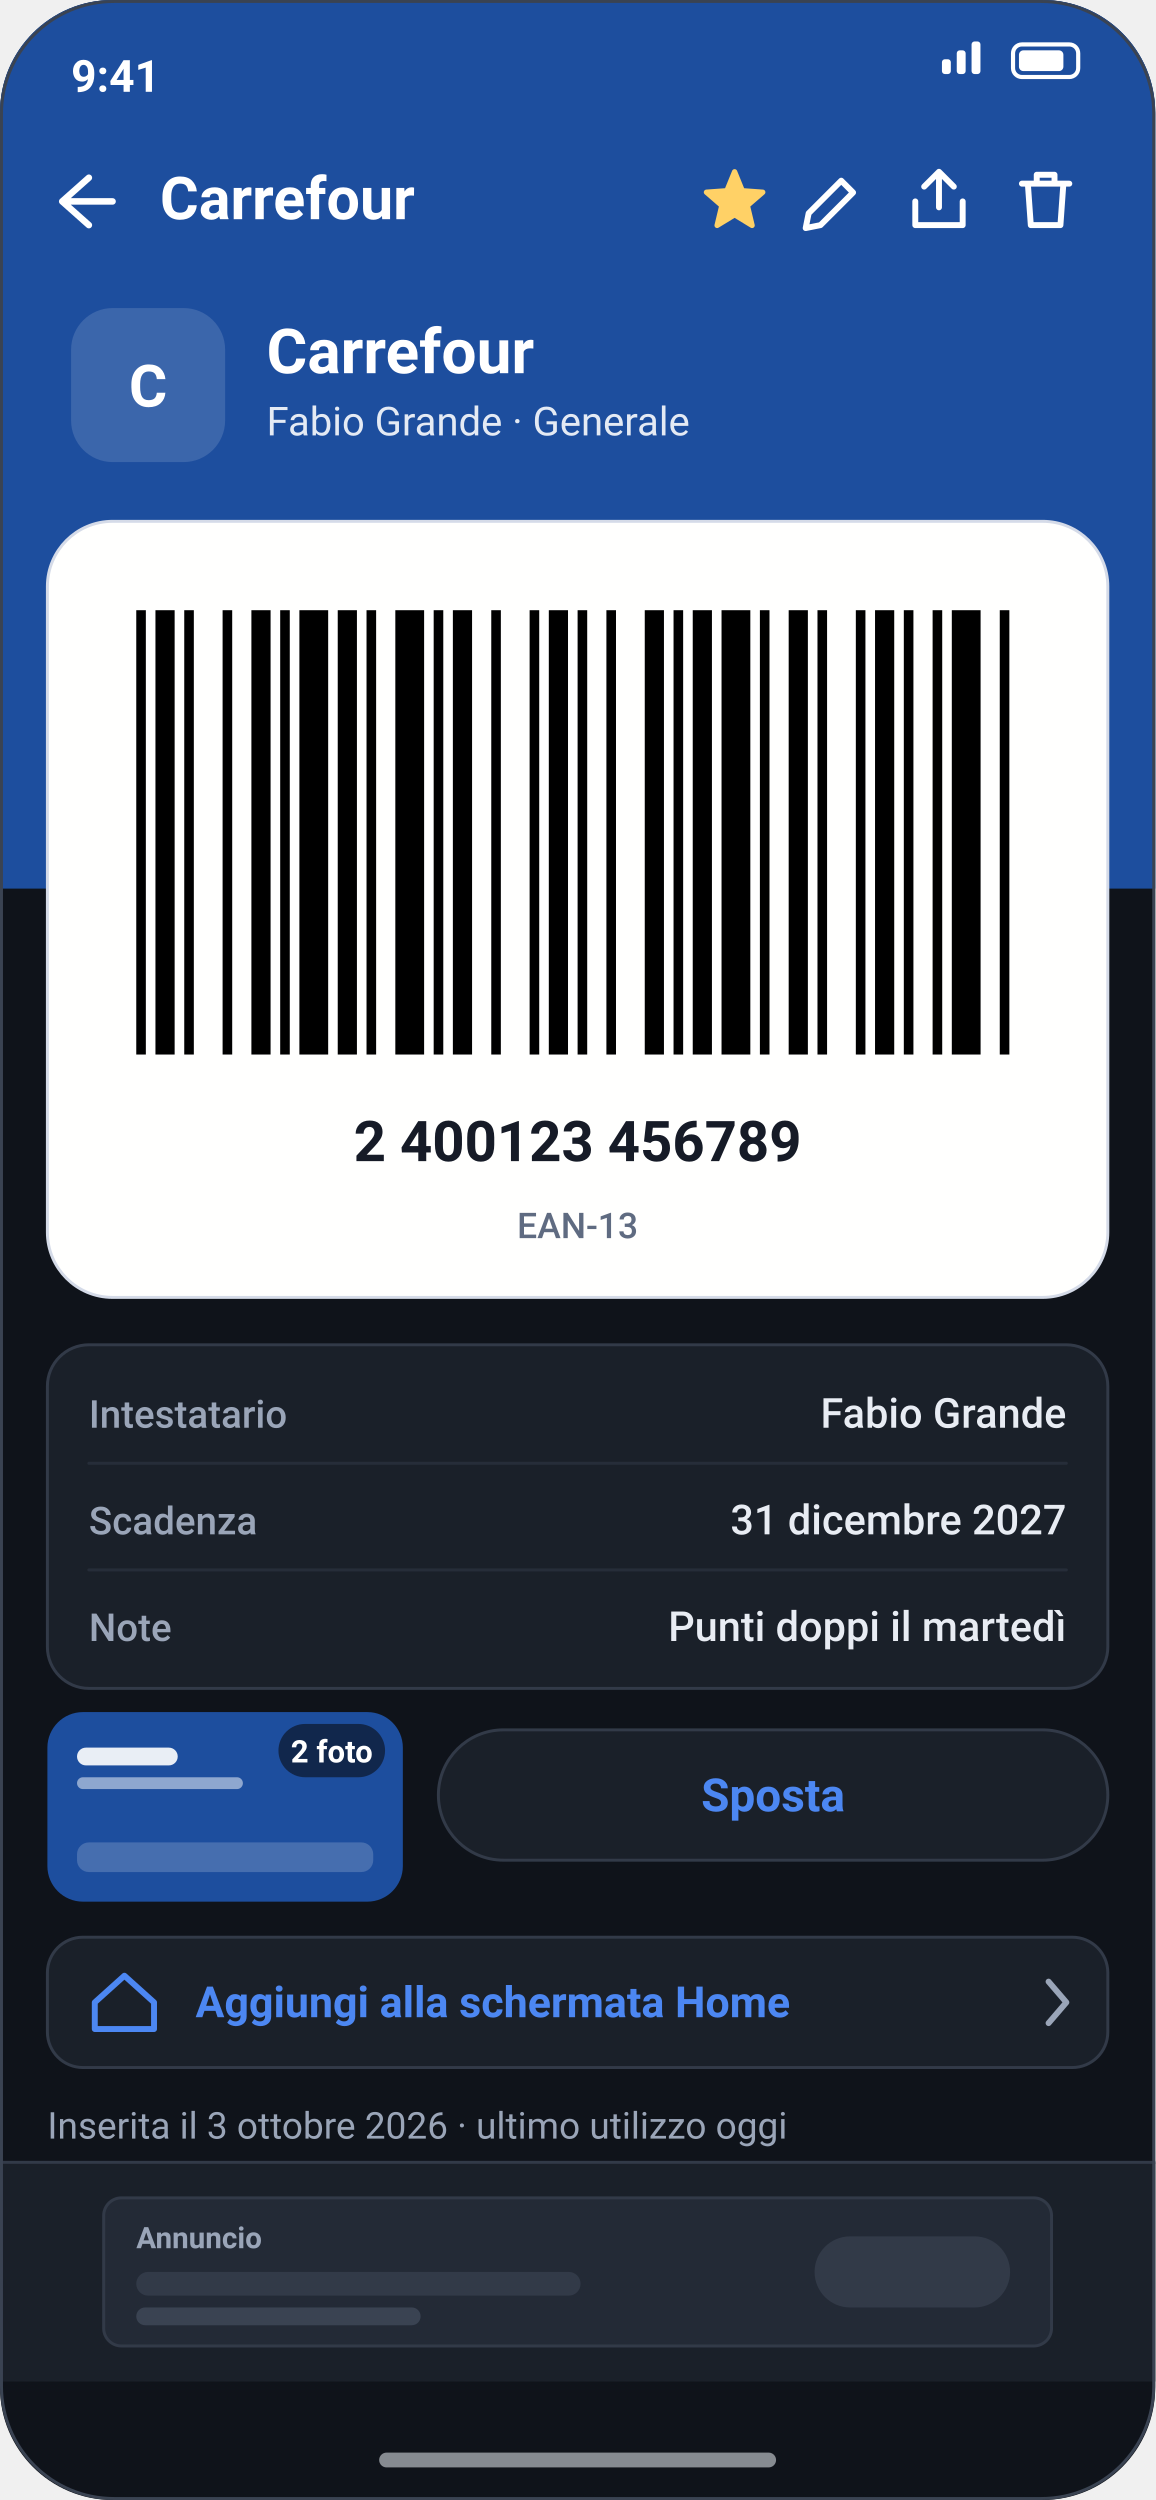
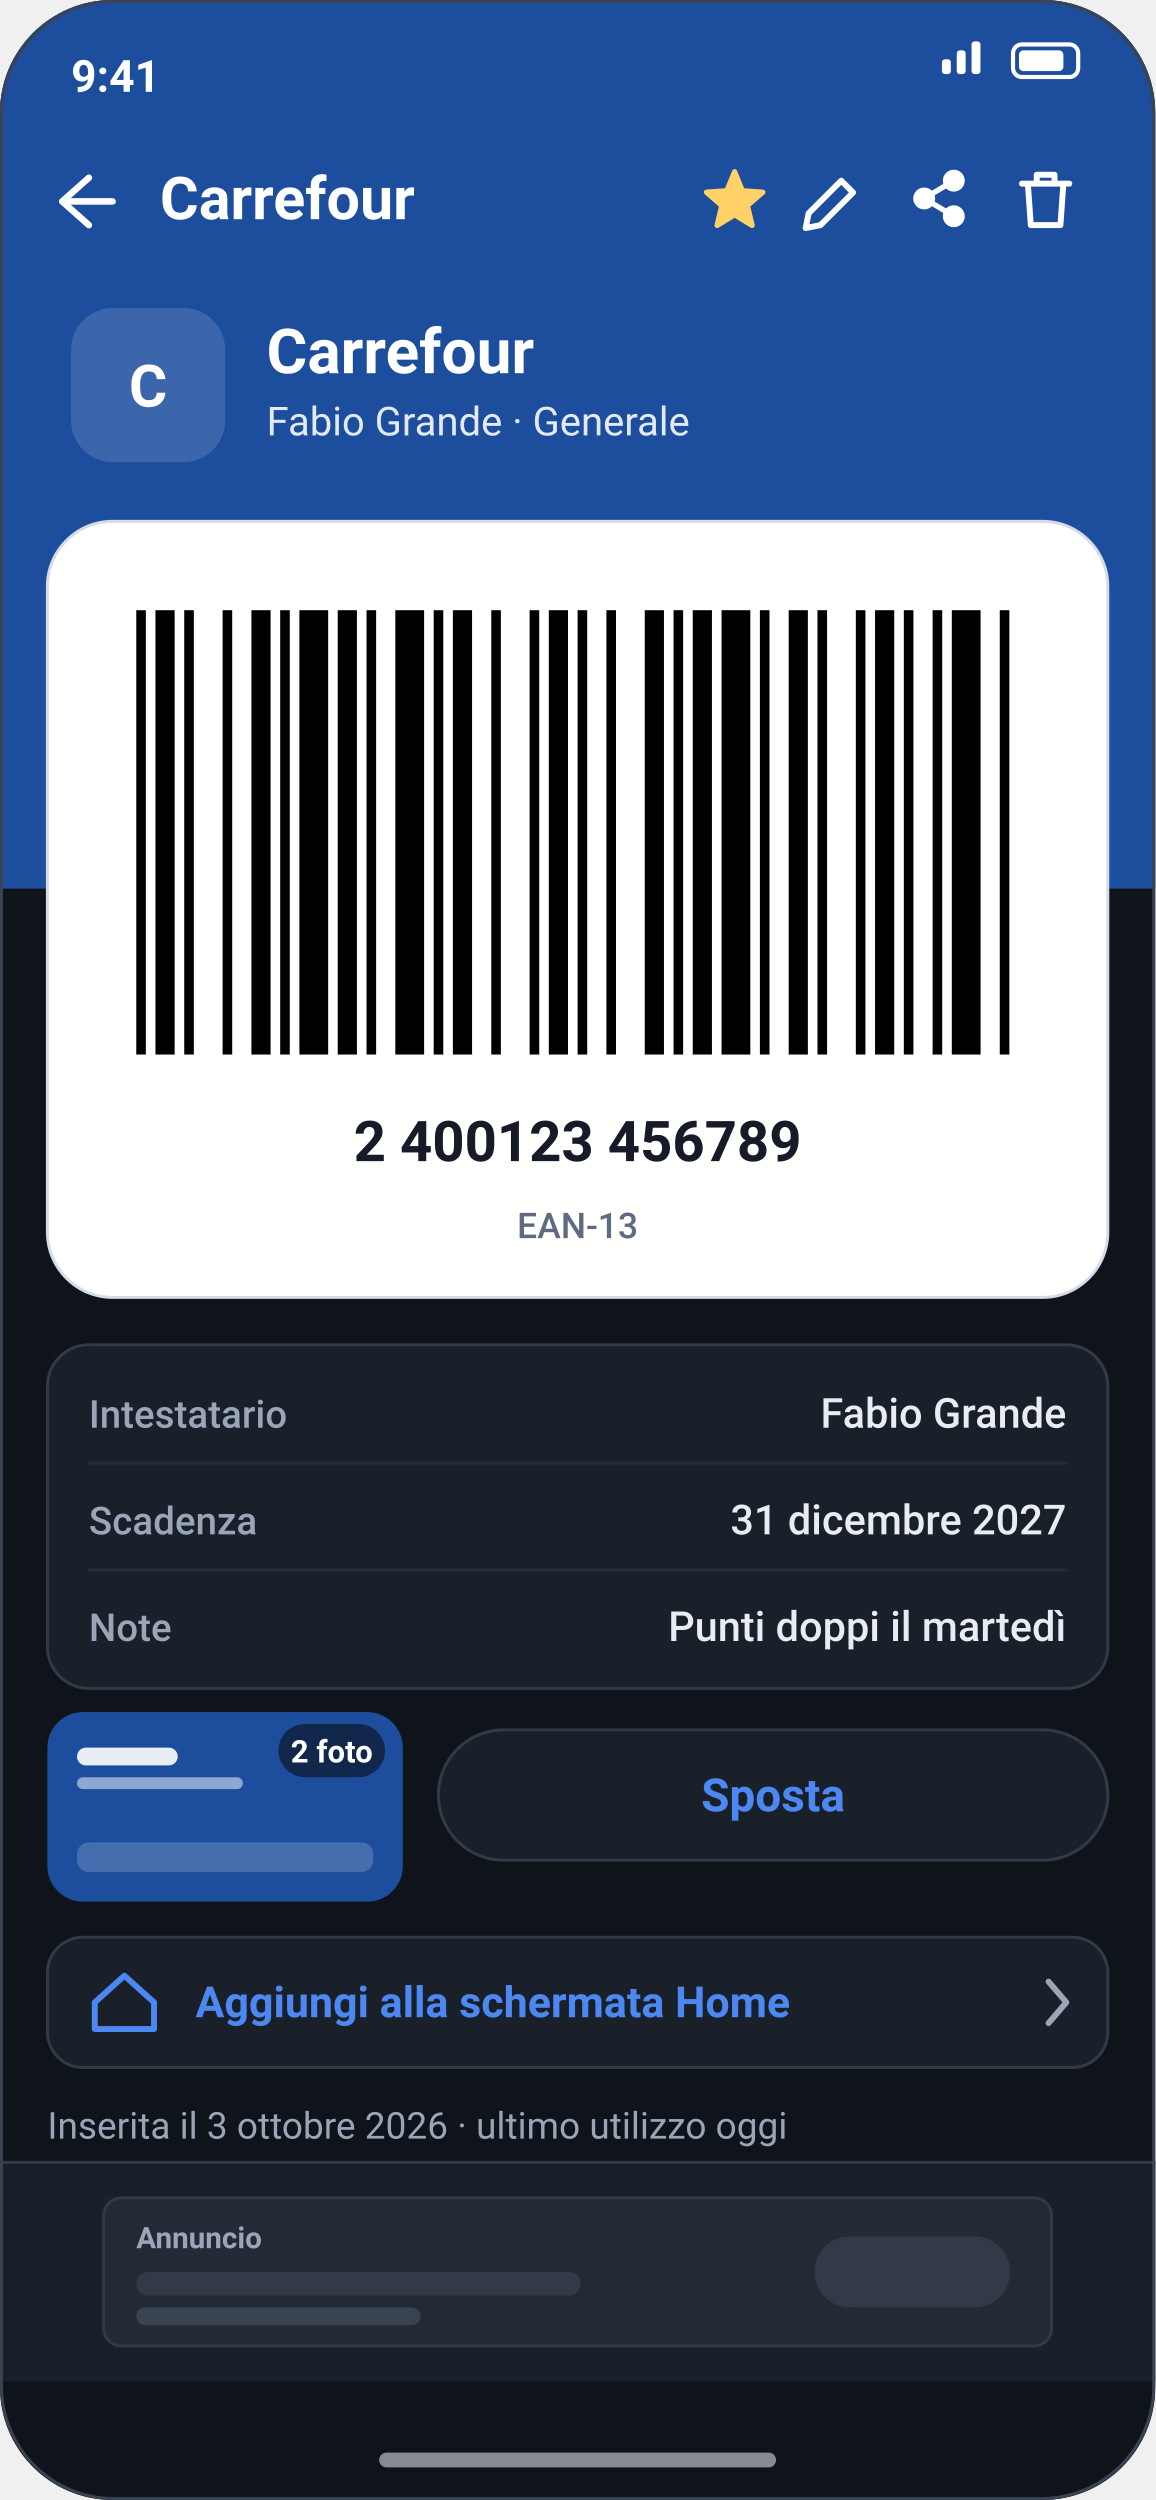
<svg xmlns="http://www.w3.org/2000/svg" viewBox="0 0 390 844" width="390" height="844" font-family="Roboto, Inter, 'Helvetica Neue', Arial, sans-serif">
  <defs>
    <clipPath id="s">
      <rect width="390" height="844" rx="38" />
    </clipPath>
  </defs>
  <g clip-path="url(#s)">
    <rect x="0" y="0" width="390" height="844" rx="0" fill="#0F131A" opacity="1" />
    <rect x="0" y="0" width="390" height="300" rx="0" fill="#1D4E9E" opacity="1" />
    <path d="M30 60 L21 68 L30 76 M21 68 H38" fill="none" stroke="#fff" stroke-width="2.2" stroke-linecap="round" stroke-linejoin="round" />
    <text x="54" y="74" font-size="20" font-weight="600" fill="#fff" text-anchor="start" opacity="1">Carrefour</text>
    <polygon points="248.0,58.0 250.6,64.4 257.5,64.9 252.3,69.4 253.9,76.1 248.0,72.5 242.1,76.1 243.7,69.4 238.5,64.9 245.4,64.4" fill="#FFD166" stroke="#FFD166" stroke-width="1.8" stroke-linejoin="round" />
    <path d="M272 77 L273 72 L284 61 L288 65 L277 76 Z" fill="none" stroke="#fff" stroke-width="2" stroke-linejoin="round" />
-     <g fill="none" stroke="#fff" stroke-width="2" stroke-linecap="round" stroke-linejoin="round">
-       <path d="M317 70 V58 M312 63 L317 58 L322 63" />
-       <path d="M309 68 V76 H325 V68" />
+     <g stroke="#fff" stroke-width="1.8" fill="#fff">
+       <path d="M322 61 L312 67 L322 73" fill="none" />
+       <circle cx="322" cy="61" r="2.8" />
+       <circle cx="312" cy="67" r="2.8" />
+       <circle cx="322" cy="73" r="2.8" />
    </g>
    <g fill="none" stroke="#fff" stroke-width="2" stroke-linecap="round" stroke-linejoin="round">
      <path d="M345 62 H361 M350 62 V59 H356 V62 M347 62 L348 76 H358 L359 62" />
    </g>
    <rect x="24" y="104" width="52" height="52" rx="14.04" fill="#ffffff22" opacity="1" />
    <text x="50.0" y="137.28" font-size="19.76" font-weight="700" fill="#fff" text-anchor="middle" opacity="1">C</text>
    <text x="90" y="126" font-size="21" font-weight="700" fill="#fff" text-anchor="start" opacity="1">Carrefour</text>
    <text x="90" y="147" font-size="13.5" font-weight="400" fill="#fff" text-anchor="start" opacity="0.88">Fabio Grande · Generale</text>
    <rect x="16" y="176" width="358" height="262" rx="22" fill="#FFFFFE" stroke="#D5DBE8" stroke-width="1" opacity="1" />
    <rect x="46.00" y="206" width="3.24" height="150" fill="#000" />
    <rect x="52.48" y="206" width="6.48" height="150" fill="#000" />
    <rect x="62.20" y="206" width="3.24" height="150" fill="#000" />
    <rect x="75.15" y="206" width="3.24" height="150" fill="#000" />
    <rect x="84.87" y="206" width="6.48" height="150" fill="#000" />
    <rect x="94.59" y="206" width="3.24" height="150" fill="#000" />
    <rect x="101.07" y="206" width="9.72" height="150" fill="#000" />
    <rect x="114.02" y="206" width="6.48" height="150" fill="#000" />
    <rect x="123.74" y="206" width="3.24" height="150" fill="#000" />
    <rect x="133.46" y="206" width="9.72" height="150" fill="#000" />
    <rect x="146.41" y="206" width="3.24" height="150" fill="#000" />
    <rect x="152.89" y="206" width="6.48" height="150" fill="#000" />
    <rect x="165.85" y="206" width="3.24" height="150" fill="#000" />
    <rect x="178.80" y="206" width="3.24" height="150" fill="#000" />
    <rect x="185.28" y="206" width="6.48" height="150" fill="#000" />
    <rect x="195.00" y="206" width="3.24" height="150" fill="#000" />
    <rect x="204.72" y="206" width="3.24" height="150" fill="#000" />
    <rect x="217.67" y="206" width="6.48" height="150" fill="#000" />
    <rect x="227.39" y="206" width="3.24" height="150" fill="#000" />
    <rect x="233.87" y="206" width="6.48" height="150" fill="#000" />
    <rect x="243.59" y="206" width="9.72" height="150" fill="#000" />
    <rect x="256.54" y="206" width="3.24" height="150" fill="#000" />
    <rect x="266.26" y="206" width="6.48" height="150" fill="#000" />
    <rect x="275.98" y="206" width="3.24" height="150" fill="#000" />
    <rect x="288.93" y="206" width="3.24" height="150" fill="#000" />
    <rect x="295.41" y="206" width="6.48" height="150" fill="#000" />
    <rect x="305.13" y="206" width="3.24" height="150" fill="#000" />
    <rect x="314.85" y="206" width="3.24" height="150" fill="#000" />
    <rect x="321.33" y="206" width="9.72" height="150" fill="#000" />
    <rect x="337.52" y="206" width="3.24" height="150" fill="#000" />
    <text x="195" y="392" font-size="19" font-weight="600" fill="#161B27" text-anchor="middle" opacity="1">2 400123 456789</text>
    <text x="195" y="418" font-size="12" font-weight="500" fill="#5F6B81" text-anchor="middle" opacity="1">EAN-13</text>
    <rect x="16" y="454" width="358" height="116" rx="14" fill="#1A2029" stroke="#323A48" stroke-width="1" opacity="1" />
    <text x="30" y="482" font-size="13" font-weight="500" fill="#9AA5B8" text-anchor="start" opacity="1">Intestatario</text>
    <text x="360" y="482" font-size="14" font-weight="500" fill="#E8ECF3" text-anchor="end" opacity="1">Fabio Grande</text>
    <line x1="30" y1="494" x2="360" y2="494" stroke="#262D39" stroke-width="1" stroke-linecap="round" />
    <text x="30" y="518" font-size="13" font-weight="500" fill="#9AA5B8" text-anchor="start" opacity="1">Scadenza</text>
    <text x="360" y="518" font-size="14" font-weight="500" fill="#E8ECF3" text-anchor="end" opacity="1">31 dicembre 2027</text>
    <line x1="30" y1="530" x2="360" y2="530" stroke="#262D39" stroke-width="1" stroke-linecap="round" />
    <text x="30" y="554" font-size="13" font-weight="500" fill="#9AA5B8" text-anchor="start" opacity="1">Note</text>
    <text x="360" y="554" font-size="14" font-weight="500" fill="#E8ECF3" text-anchor="end" opacity="1">Punti doppi il martedì</text>
    <rect x="16" y="578" width="120" height="64" rx="12" fill="#1D4E9E" opacity="1" />
    <rect x="26" y="590" width="34" height="6" rx="3" fill="#ffffff" opacity="0.9" />
    <rect x="26" y="600" width="56" height="4" rx="2" fill="#ffffff" opacity="0.5" />
    <rect x="26" y="622" width="100" height="10" rx="4" fill="#ffffff" opacity="0.18" />
    <rect x="94" y="582" width="36" height="18" rx="9" fill="#0B1220" opacity="0.65" />
    <text x="112" y="595" font-size="10.5" font-weight="600" fill="#fff" text-anchor="middle" opacity="1">2 foto</text>
    <rect x="148" y="584" width="226" height="44" rx="22.0" fill="#1A2029" stroke="#323A48" stroke-width="1" opacity="1" />
    <text x="261.0" y="611.5" font-size="15.5" font-weight="600" fill="#4C87F2" text-anchor="middle" opacity="1">Sposta</text>
    <rect x="16" y="654" width="358" height="44" rx="12" fill="#1A2029" stroke="#323A48" stroke-width="1" opacity="1" />
    <path d="M32 676 L42 667 L52 676 V685 H32 Z" fill="none" stroke="#4C87F2" stroke-width="2" stroke-linejoin="round" />
    <text x="66" y="681" font-size="14.5" font-weight="600" fill="#4C87F2" text-anchor="start" opacity="1">Aggiungi alla schermata Home</text>
    <path d="M354 669 l6 7 l-6 7" fill="none" stroke="#9AA5B8" stroke-width="2" stroke-linecap="round" stroke-linejoin="round" />
    <text x="16" y="722" font-size="12.5" font-weight="400" fill="#9AA5B8" text-anchor="start" opacity="1">Inserita il 3 ottobre 2026 · ultimo utilizzo oggi</text>
    <rect x="0" y="730" width="390" height="74" rx="0" fill="#1A2029" opacity="1" />
    <line x1="0" y1="730" x2="390" y2="730" stroke="#323A48" stroke-width="1" stroke-linecap="round" />
    <rect x="35" y="742" width="320" height="50" rx="6" fill="#232A36" stroke="#323A48" stroke-width="1" opacity="1" />
    <text x="46" y="759" font-size="10" font-weight="600" fill="#9AA5B8" text-anchor="start" opacity="1">Annuncio</text>
    <rect x="46" y="767" width="150" height="8" rx="4" fill="#323A48" opacity="1" />
    <rect x="46" y="779" width="96" height="6" rx="3" fill="#3A4352" opacity="1" />
    <rect x="275" y="755" width="66" height="24" rx="12" fill="#323A48" opacity="1" />
    <text x="24" y="31" font-size="15" font-weight="600" fill="#fff" text-anchor="start" opacity="1">9:41</text>
    <g fill="#fff">
      <rect x="318" y="20" width="3" height="5" rx="1" />
      <rect x="323" y="17" width="3" height="8" rx="1" />
      <rect x="328" y="14" width="3" height="11" rx="1" />
      <rect x="342" y="15" width="22" height="11" rx="3" fill="none" stroke="#fff" stroke-width="1.4" />
      <rect x="344" y="17" width="15" height="7" rx="1.5" />
    </g>
    <rect x="128" y="828" width="134" height="5" rx="2.5" fill="#E8ECF3" opacity="0.55" />
  </g>
  <rect x=".5" y=".5" width="389" height="843" rx="38" fill="none" stroke="#3A4352" />
</svg>
